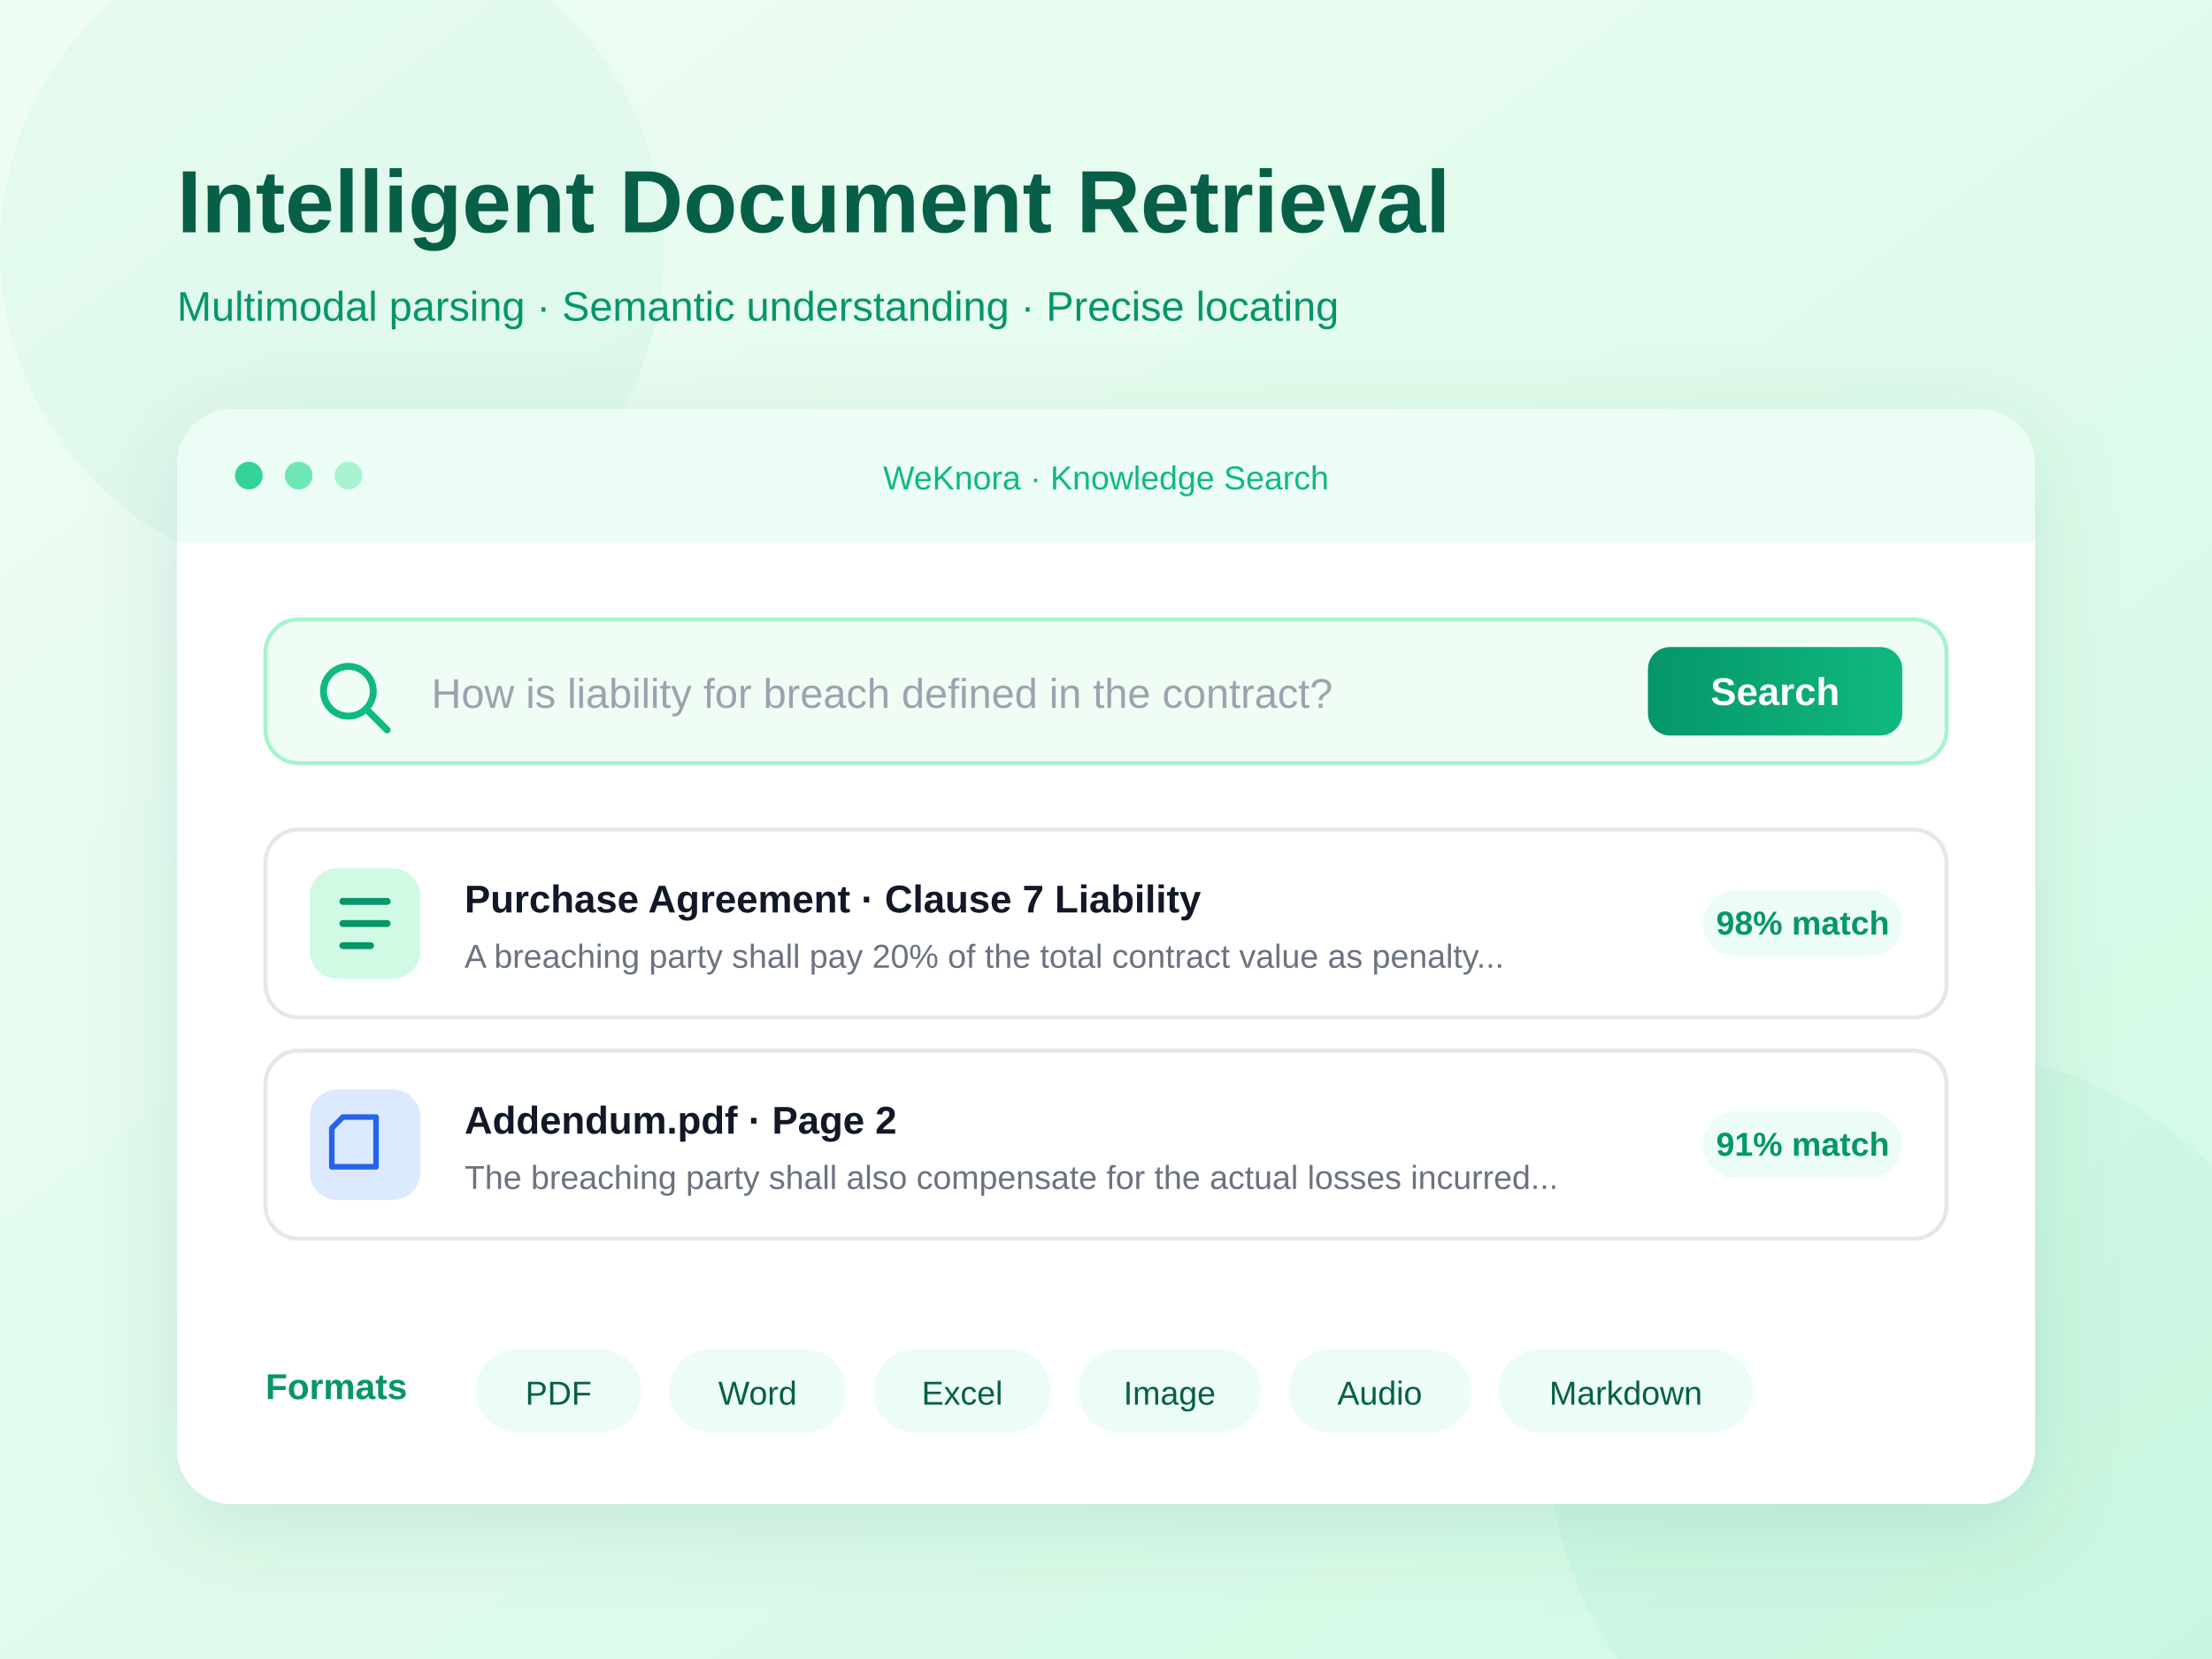
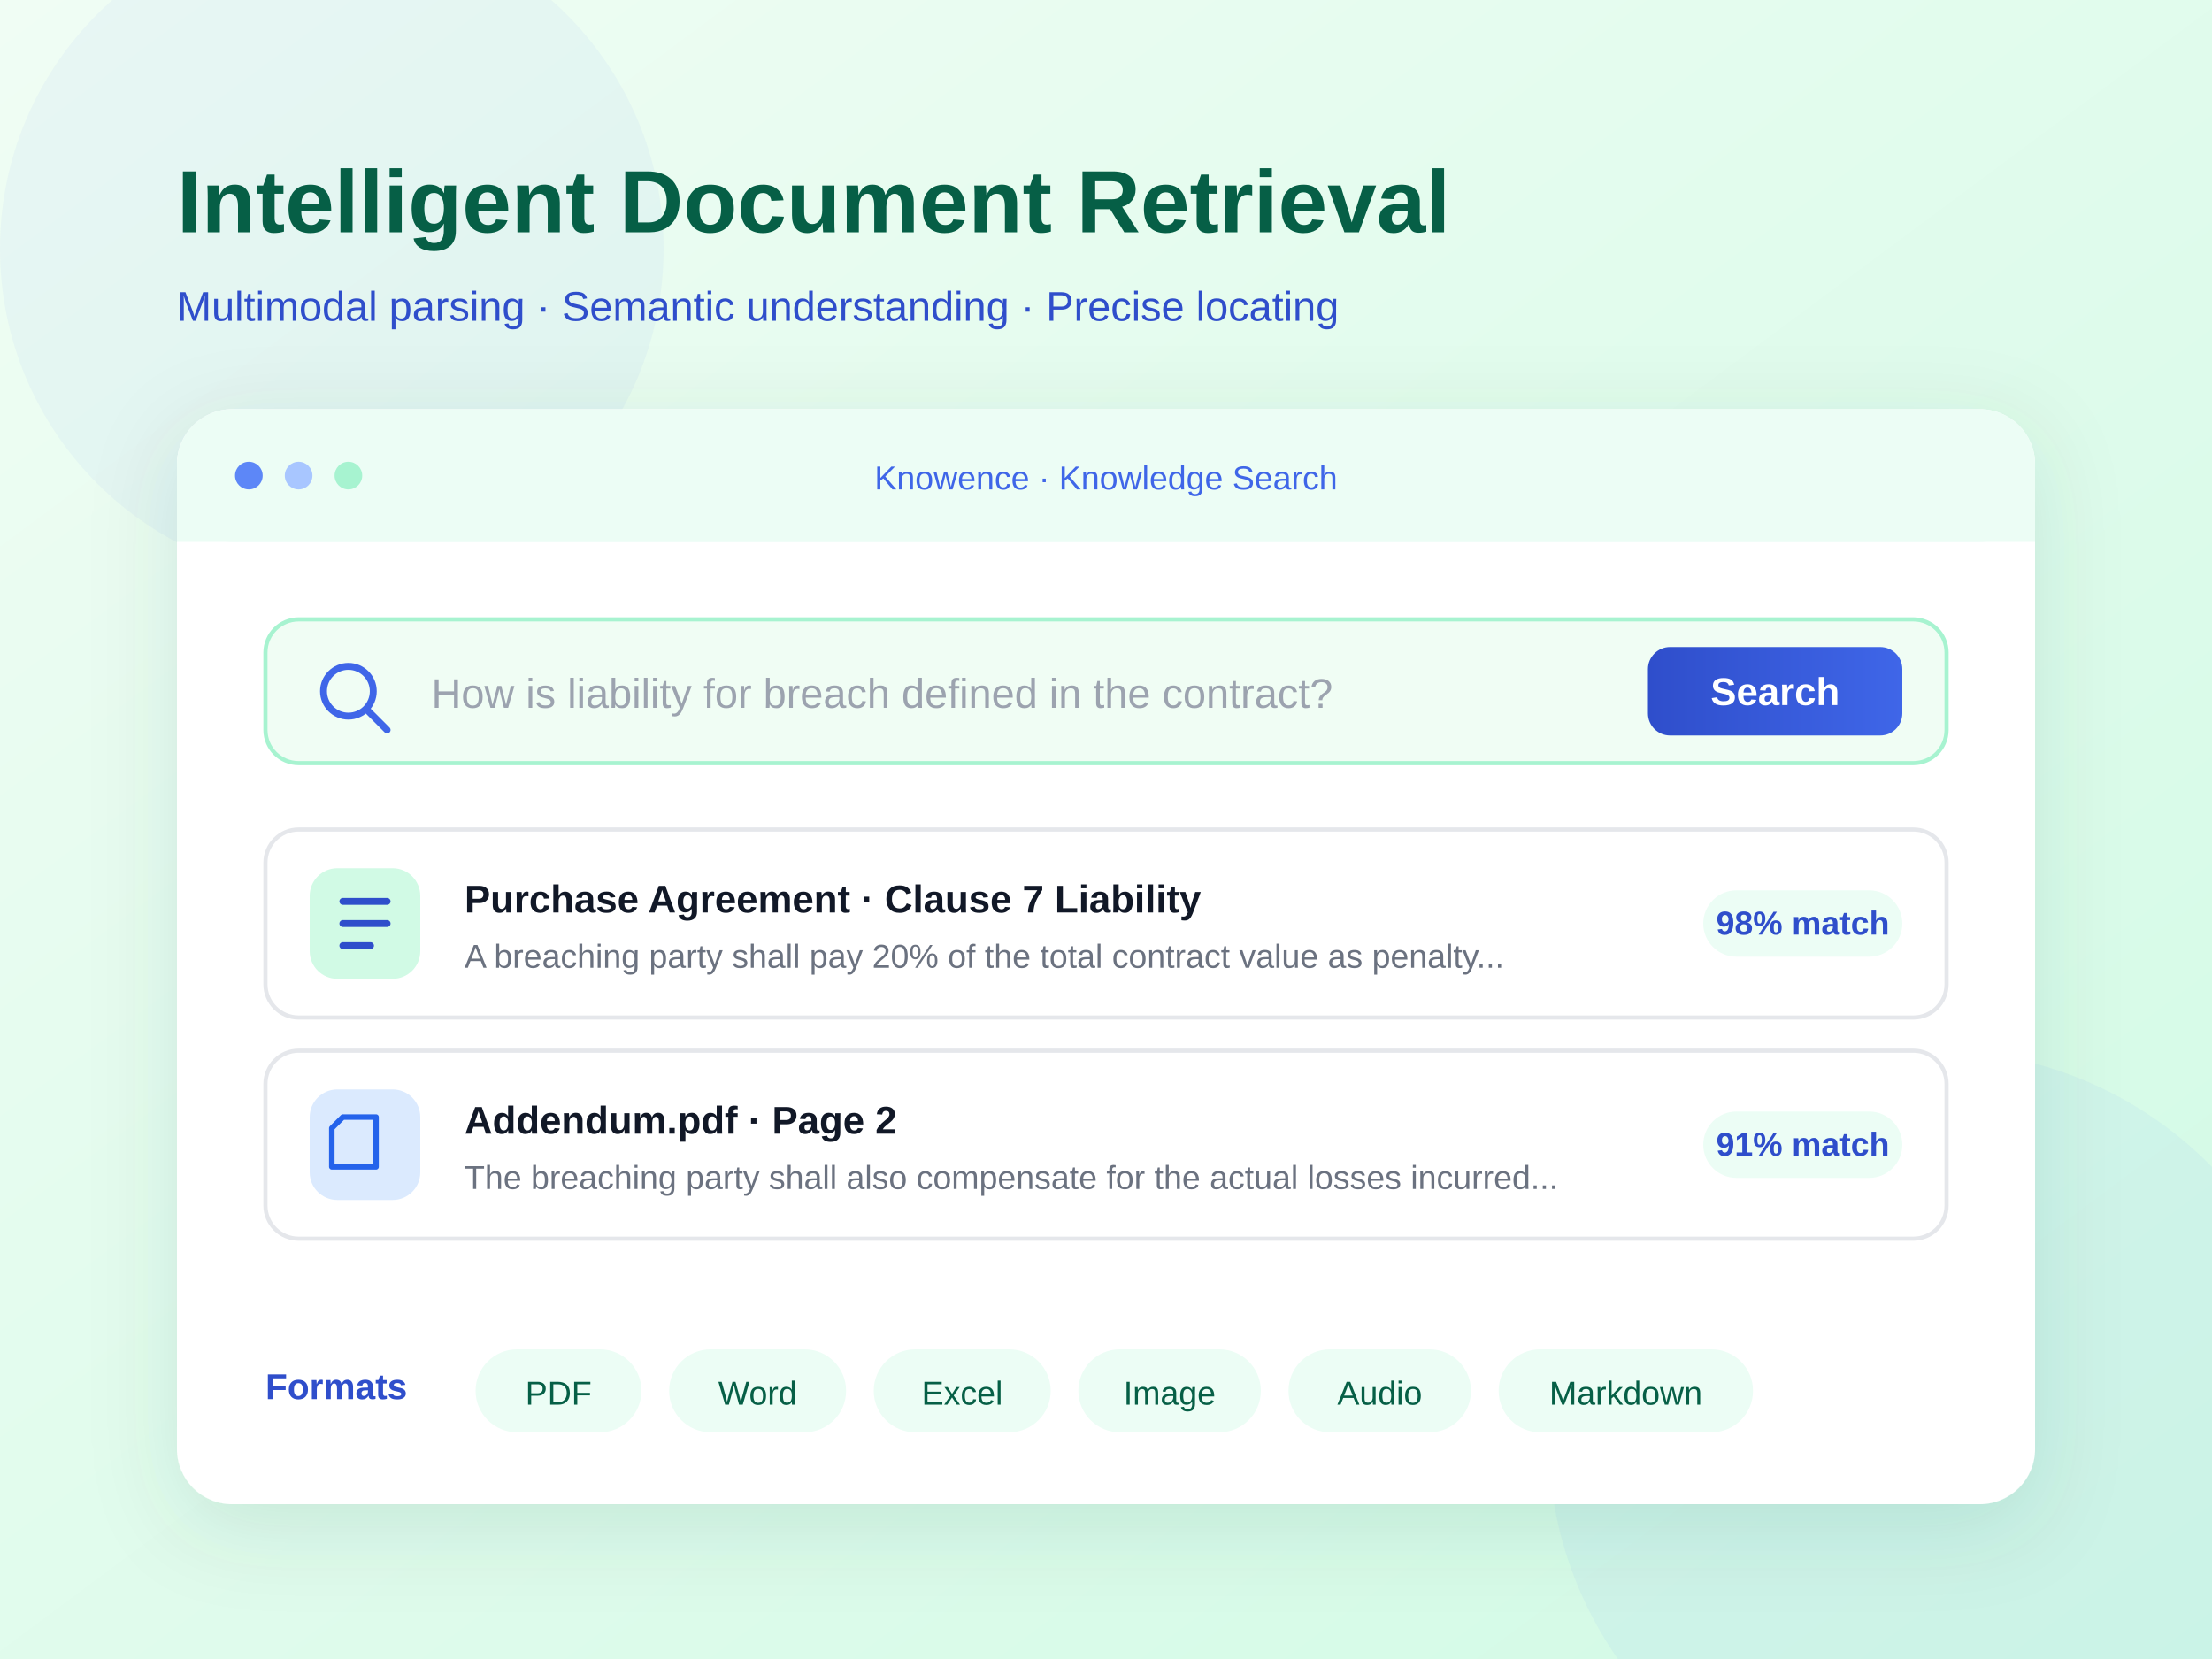
<svg xmlns="http://www.w3.org/2000/svg" viewBox="0 0 800 600">
  <defs>
    <linearGradient id="bg1" x1="0%" y1="0%" x2="100%" y2="100%">
      <stop offset="0%" stop-color="#F0FDF4" />
      <stop offset="100%" stop-color="#D1FAE5" />
    </linearGradient>
    <linearGradient id="brand1" x1="0%" y1="0%" x2="100%" y2="0%">
-       <stop offset="0%" stop-color="#059669" />
-       <stop offset="100%" stop-color="#10B981" />
+       <stop offset="0%" stop-color="#2f4ecb" />
+       <stop offset="100%" stop-color="#3f66e8" />
    </linearGradient>
    <filter id="soft1" x="-20%" y="-20%" width="140%" height="140%">
      <feDropShadow dx="0" dy="8" stdDeviation="16" flood-color="#065F46" flood-opacity="0.12" />
    </filter>
  </defs>
  <rect width="800" height="600" fill="url(#bg1)" />
-   <circle cx="120" cy="90" r="120" fill="#10B981" opacity="0.05" />
-   <circle cx="700" cy="520" r="140" fill="#34D399" opacity="0.06" />
+   <circle cx="120" cy="90" r="120" fill="#3f66e8" opacity="0.05" />
+   <circle cx="700" cy="520" r="140" fill="#5d87f7" opacity="0.06" />
  <text x="64" y="84" font-family="Arial, sans-serif" font-size="32" font-weight="700" fill="#065F46">Intelligent Document Retrieval</text>
-   <text x="64" y="116" font-family="Arial, sans-serif" font-size="15" fill="#059669">Multimodal parsing · Semantic understanding · Precise locating</text>
+   <text x="64" y="116" font-family="Arial, sans-serif" font-size="15" fill="#2f4ecb">Multimodal parsing · Semantic understanding · Precise locating</text>
  <g filter="url(#soft1)">
    <rect x="64" y="148" width="672" height="396" rx="20" fill="#FFFFFF" />
  </g>
  <rect x="64" y="148" width="672" height="48" rx="20" fill="#ECFDF5" />
  <rect x="64" y="176" width="672" height="20" fill="#ECFDF5" />
-   <circle cx="90" cy="172" r="5" fill="#34D399" />
-   <circle cx="108" cy="172" r="5" fill="#6EE7B7" />
+   <circle cx="90" cy="172" r="5" fill="#5d87f7" />
+   <circle cx="108" cy="172" r="5" fill="#a8c6ff" />
  <circle cx="126" cy="172" r="5" fill="#A7F3D0" />
-   <text x="400" y="177" font-family="Arial, sans-serif" font-size="12" fill="#10B981" text-anchor="middle">WeKnora · Knowledge Search</text>
+   <text x="400" y="177" font-family="Arial, sans-serif" font-size="12" fill="#3f66e8" text-anchor="middle">Knowence · Knowledge Search</text>
  <g transform="translate(96, 224)">
    <rect width="608" height="52" rx="12" fill="#F0FDF4" stroke="#A7F3D0" stroke-width="1.5" />
-     <circle cx="30" cy="26" r="9" fill="none" stroke="#10B981" stroke-width="2.5" />
-     <line x1="37" y1="33" x2="44" y2="40" stroke="#10B981" stroke-width="2.5" stroke-linecap="round" />
+     <circle cx="30" cy="26" r="9" fill="none" stroke="#3f66e8" stroke-width="2.5" />
+     <line x1="37" y1="33" x2="44" y2="40" stroke="#3f66e8" stroke-width="2.5" stroke-linecap="round" />
    <text x="60" y="32" font-family="Arial, sans-serif" font-size="15" fill="#9CA3AF">How is liability for breach defined in the contract?</text>
    <rect x="500" y="10" width="92" height="32" rx="8" fill="url(#brand1)" />
    <text x="546" y="31" font-family="Arial, sans-serif" font-size="14" font-weight="600" fill="#FFFFFF" text-anchor="middle">Search</text>
  </g>
  <g transform="translate(96, 300)">
    <rect width="608" height="68" rx="12" fill="#FFFFFF" stroke="#E5E7EB" stroke-width="1.5" />
    <rect x="16" y="14" width="40" height="40" rx="10" fill="#D1FAE5" />
-     <path d="M28 26 H44 M28 34 H44 M28 42 H38" stroke="#059669" stroke-width="2.5" stroke-linecap="round" />
+     <path d="M28 26 H44 M28 34 H44 M28 42 H38" stroke="#2f4ecb" stroke-width="2.5" stroke-linecap="round" />
    <text x="72" y="30" font-family="Arial, sans-serif" font-size="14" font-weight="600" fill="#111827">Purchase Agreement · Clause 7 Liability</text>
    <text x="72" y="50" font-family="Arial, sans-serif" font-size="12" fill="#6B7280">A breaching party shall pay 20% of the total contract value as penalty...</text>
    <rect x="520" y="22" width="72" height="24" rx="12" fill="#ECFDF5" />
-     <text x="556" y="38" font-family="Arial, sans-serif" font-size="12" font-weight="600" fill="#059669" text-anchor="middle">98% match</text>
+     <text x="556" y="38" font-family="Arial, sans-serif" font-size="12" font-weight="600" fill="#2f4ecb" text-anchor="middle">98% match</text>
  </g>
  <g transform="translate(96, 380)">
    <rect width="608" height="68" rx="12" fill="#FFFFFF" stroke="#E5E7EB" stroke-width="1.5" />
    <rect x="16" y="14" width="40" height="40" rx="10" fill="#DBEAFE" />
    <path d="M28 24 h12 v18 h-16 v-14 z" fill="none" stroke="#2563EB" stroke-width="2" stroke-linejoin="round" />
    <text x="72" y="30" font-family="Arial, sans-serif" font-size="14" font-weight="600" fill="#111827">Addendum.pdf · Page 2</text>
    <text x="72" y="50" font-family="Arial, sans-serif" font-size="12" fill="#6B7280">The breaching party shall also compensate for the actual losses incurred...</text>
    <rect x="520" y="22" width="72" height="24" rx="12" fill="#ECFDF5" />
-     <text x="556" y="38" font-family="Arial, sans-serif" font-size="12" font-weight="600" fill="#059669" text-anchor="middle">91% match</text>
+     <text x="556" y="38" font-family="Arial, sans-serif" font-size="12" font-weight="600" fill="#2f4ecb" text-anchor="middle">91% match</text>
  </g>
  <g transform="translate(96, 472)">
-     <text x="0" y="34" font-family="Arial, sans-serif" font-size="13" font-weight="600" fill="#059669">Formats</text>
+     <text x="0" y="34" font-family="Arial, sans-serif" font-size="13" font-weight="600" fill="#2f4ecb">Formats</text>
    <g font-family="Arial, sans-serif" font-size="12" fill="#065F46" text-anchor="middle">
      <rect x="76" y="16" width="60" height="30" rx="15" fill="#ECFDF5" />
      <text x="106" y="36">PDF</text>
      <rect x="146" y="16" width="64" height="30" rx="15" fill="#ECFDF5" />
      <text x="178" y="36">Word</text>
      <rect x="220" y="16" width="64" height="30" rx="15" fill="#ECFDF5" />
      <text x="252" y="36">Excel</text>
      <rect x="294" y="16" width="66" height="30" rx="15" fill="#ECFDF5" />
      <text x="327" y="36">Image</text>
      <rect x="370" y="16" width="66" height="30" rx="15" fill="#ECFDF5" />
      <text x="403" y="36">Audio</text>
      <rect x="446" y="16" width="92" height="30" rx="15" fill="#ECFDF5" />
      <text x="492" y="36">Markdown</text>
    </g>
  </g>
</svg>
